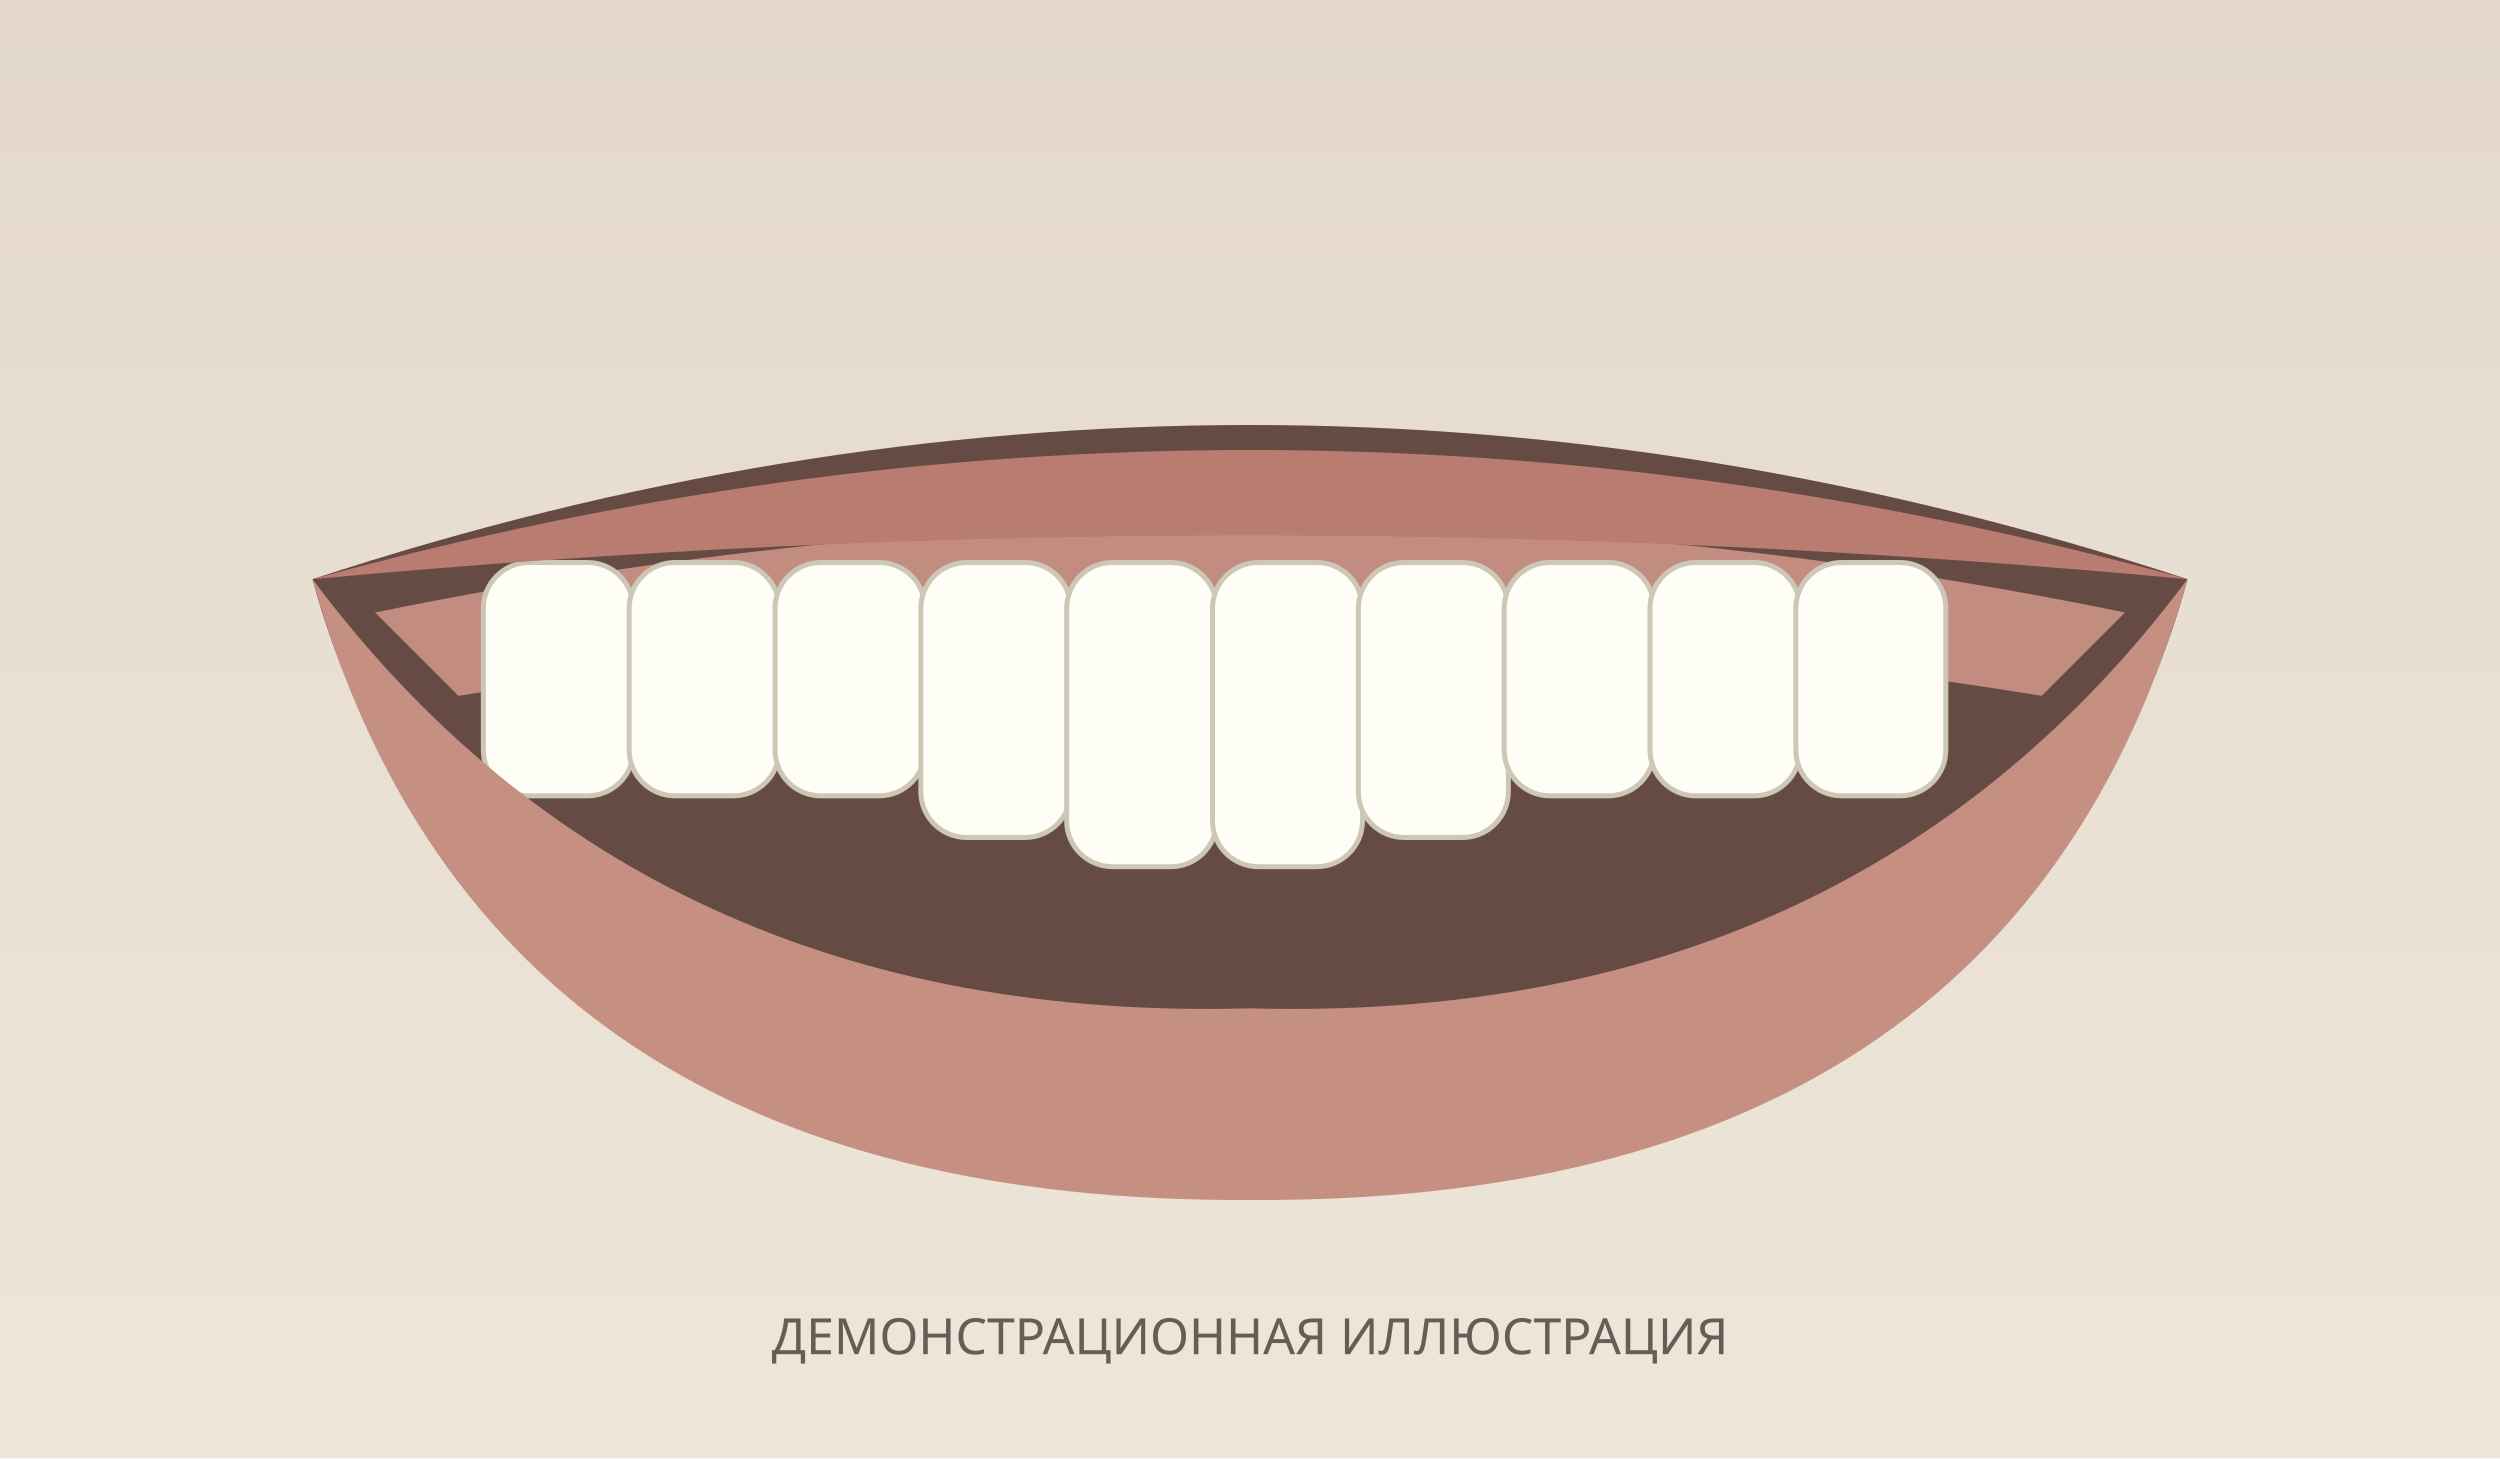
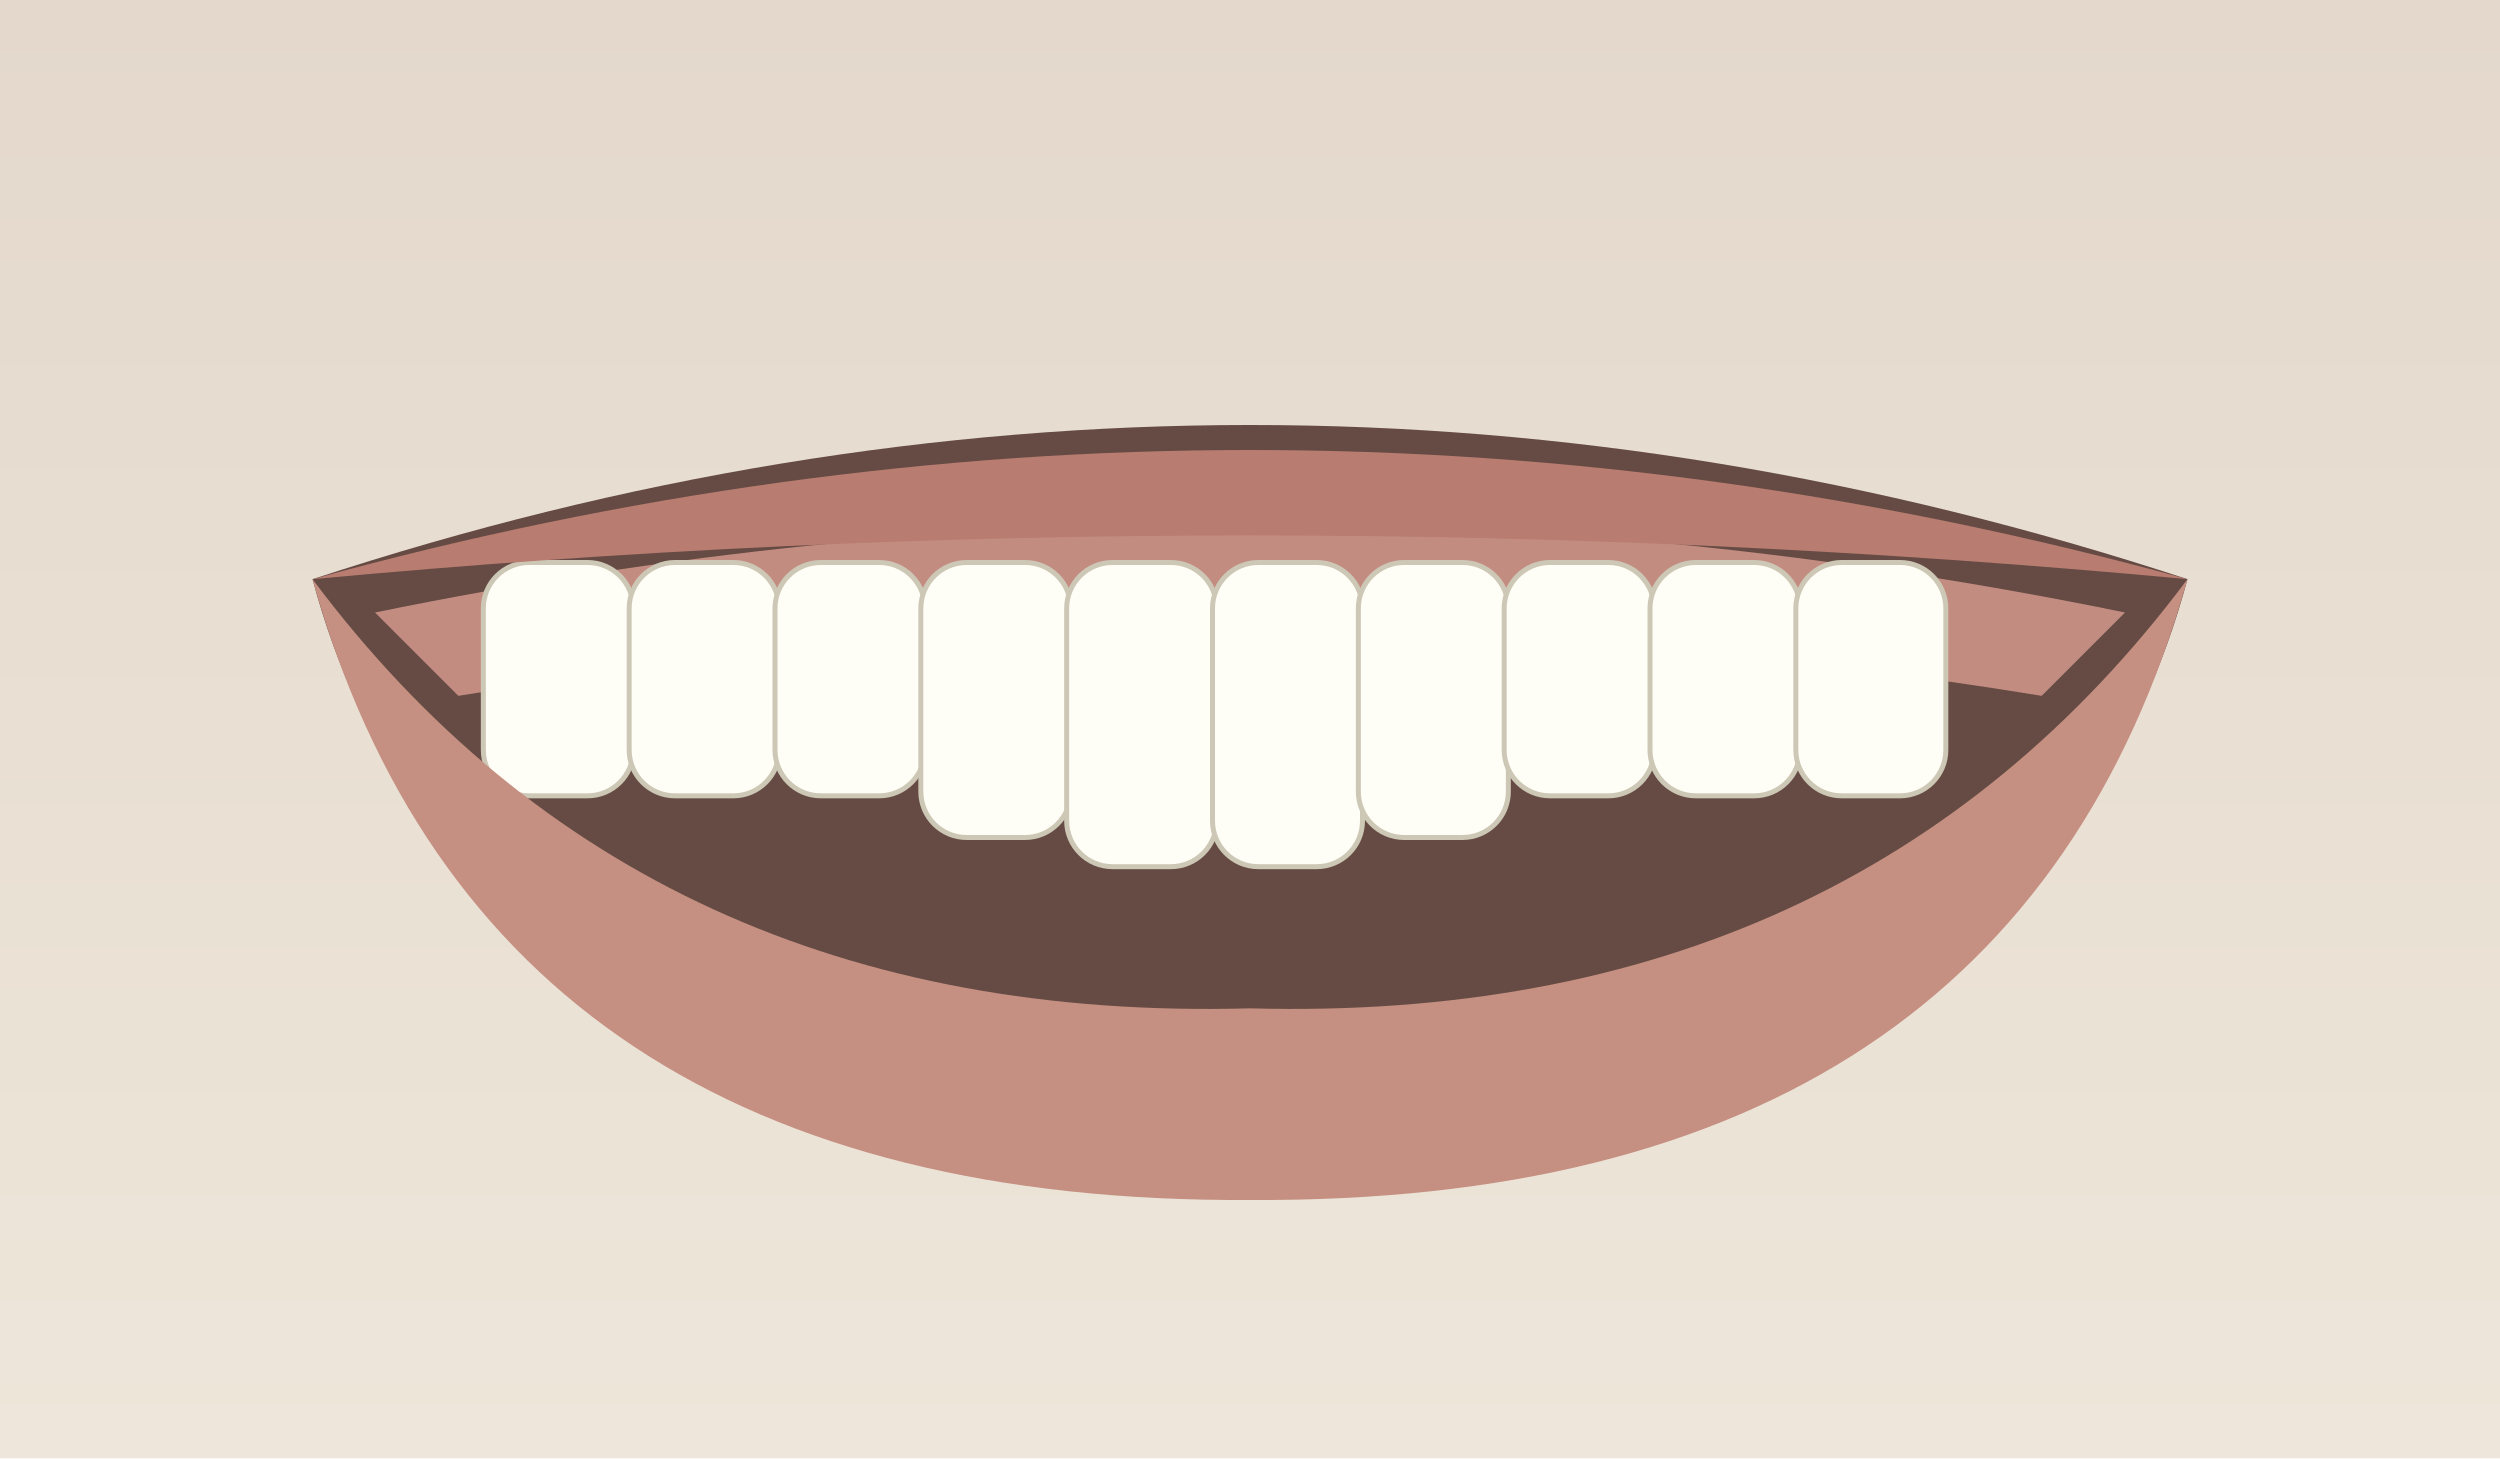
<svg xmlns="http://www.w3.org/2000/svg" viewBox="0 0 600 350">
  <defs>
    <linearGradient id="bg" x2="0" y2="1">
      <stop stop-color="#e4d8cc" />
      <stop offset="1" stop-color="#eee6da" />
    </linearGradient>
  </defs>
  <rect width="600" height="350" fill="url(#bg)" />
  <path d="M75 139 Q300 65 525 139 Q490 270 300 270 Q110 270 75 139" fill="#654b43" />
  <path d="M90 147 Q300 104 510 147 L490 167 Q300 136 110 167Z" fill="#c38c81" />
  <rect x="116" y="135" width="36" height="56" rx="11" fill="#fffef6" stroke="#cdc7b6" stroke-width="1.2" transform="rotate(0,134,170)" />
  <rect x="151" y="135" width="36" height="56" rx="11" fill="#fffef6" stroke="#cdc7b6" stroke-width="1.2" transform="rotate(0,169,170)" />
  <rect x="186" y="135" width="36" height="56" rx="11" fill="#fffef6" stroke="#cdc7b6" stroke-width="1.2" transform="rotate(0,204,170)" />
  <rect x="221" y="135" width="36" height="66" rx="11" fill="#fffef6" stroke="#cdc7b6" stroke-width="1.2" transform="rotate(0,239,170)" />
  <rect x="256" y="135" width="36" height="73" rx="11" fill="#fffef6" stroke="#cdc7b6" stroke-width="1.2" transform="rotate(0,274,170)" />
  <rect x="291" y="135" width="36" height="73" rx="11" fill="#fffef6" stroke="#cdc7b6" stroke-width="1.2" transform="rotate(0,309,170)" />
  <rect x="326" y="135" width="36" height="66" rx="11" fill="#fffef6" stroke="#cdc7b6" stroke-width="1.2" transform="rotate(0,344,170)" />
  <rect x="361" y="135" width="36" height="56" rx="11" fill="#fffef6" stroke="#cdc7b6" stroke-width="1.2" transform="rotate(0,379,170)" />
  <rect x="396" y="135" width="36" height="56" rx="11" fill="#fffef6" stroke="#cdc7b6" stroke-width="1.2" transform="rotate(0,414,170)" />
  <rect x="431" y="135" width="36" height="56" rx="11" fill="#fffef6" stroke="#cdc7b6" stroke-width="1.2" transform="rotate(0,449,170)" />
  <path d="M75 139 Q300 77 525 139 Q300 118 75 139Z" fill="#b87c70" />
  <path d="M75 139 Q155 246 300 242 Q445 246 525 139 Q483 289 300 288 Q117 289 75 139Z" fill="#c59082" />
-   <text x="300" y="325" text-anchor="middle" font-family="sans-serif" font-size="12" fill="#665e55">ДЕМОНСТРАЦИОННАЯ ИЛЛЮСТРАЦИЯ</text>
</svg>
